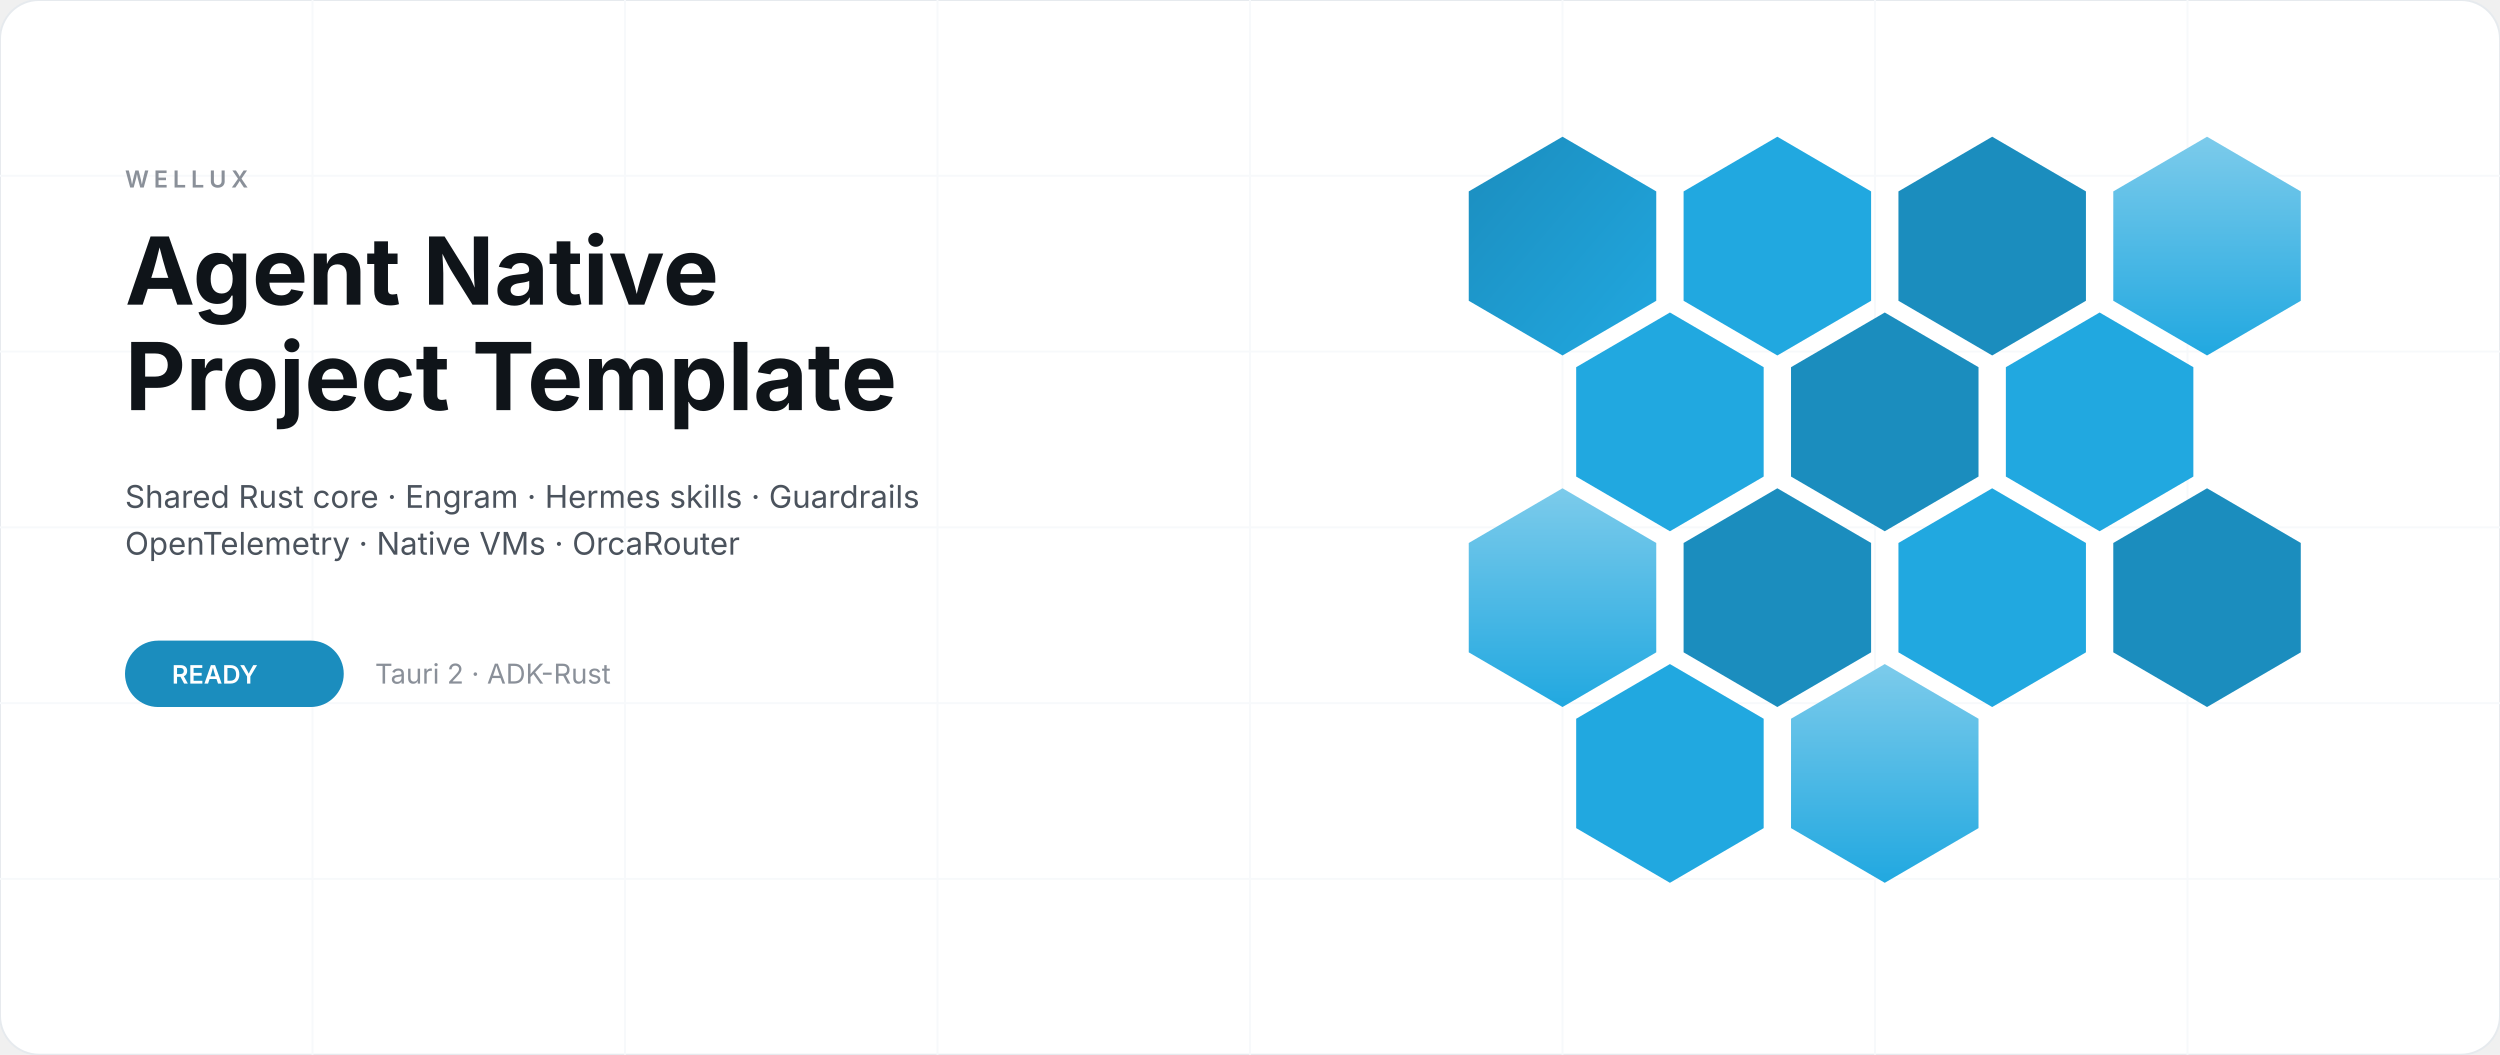
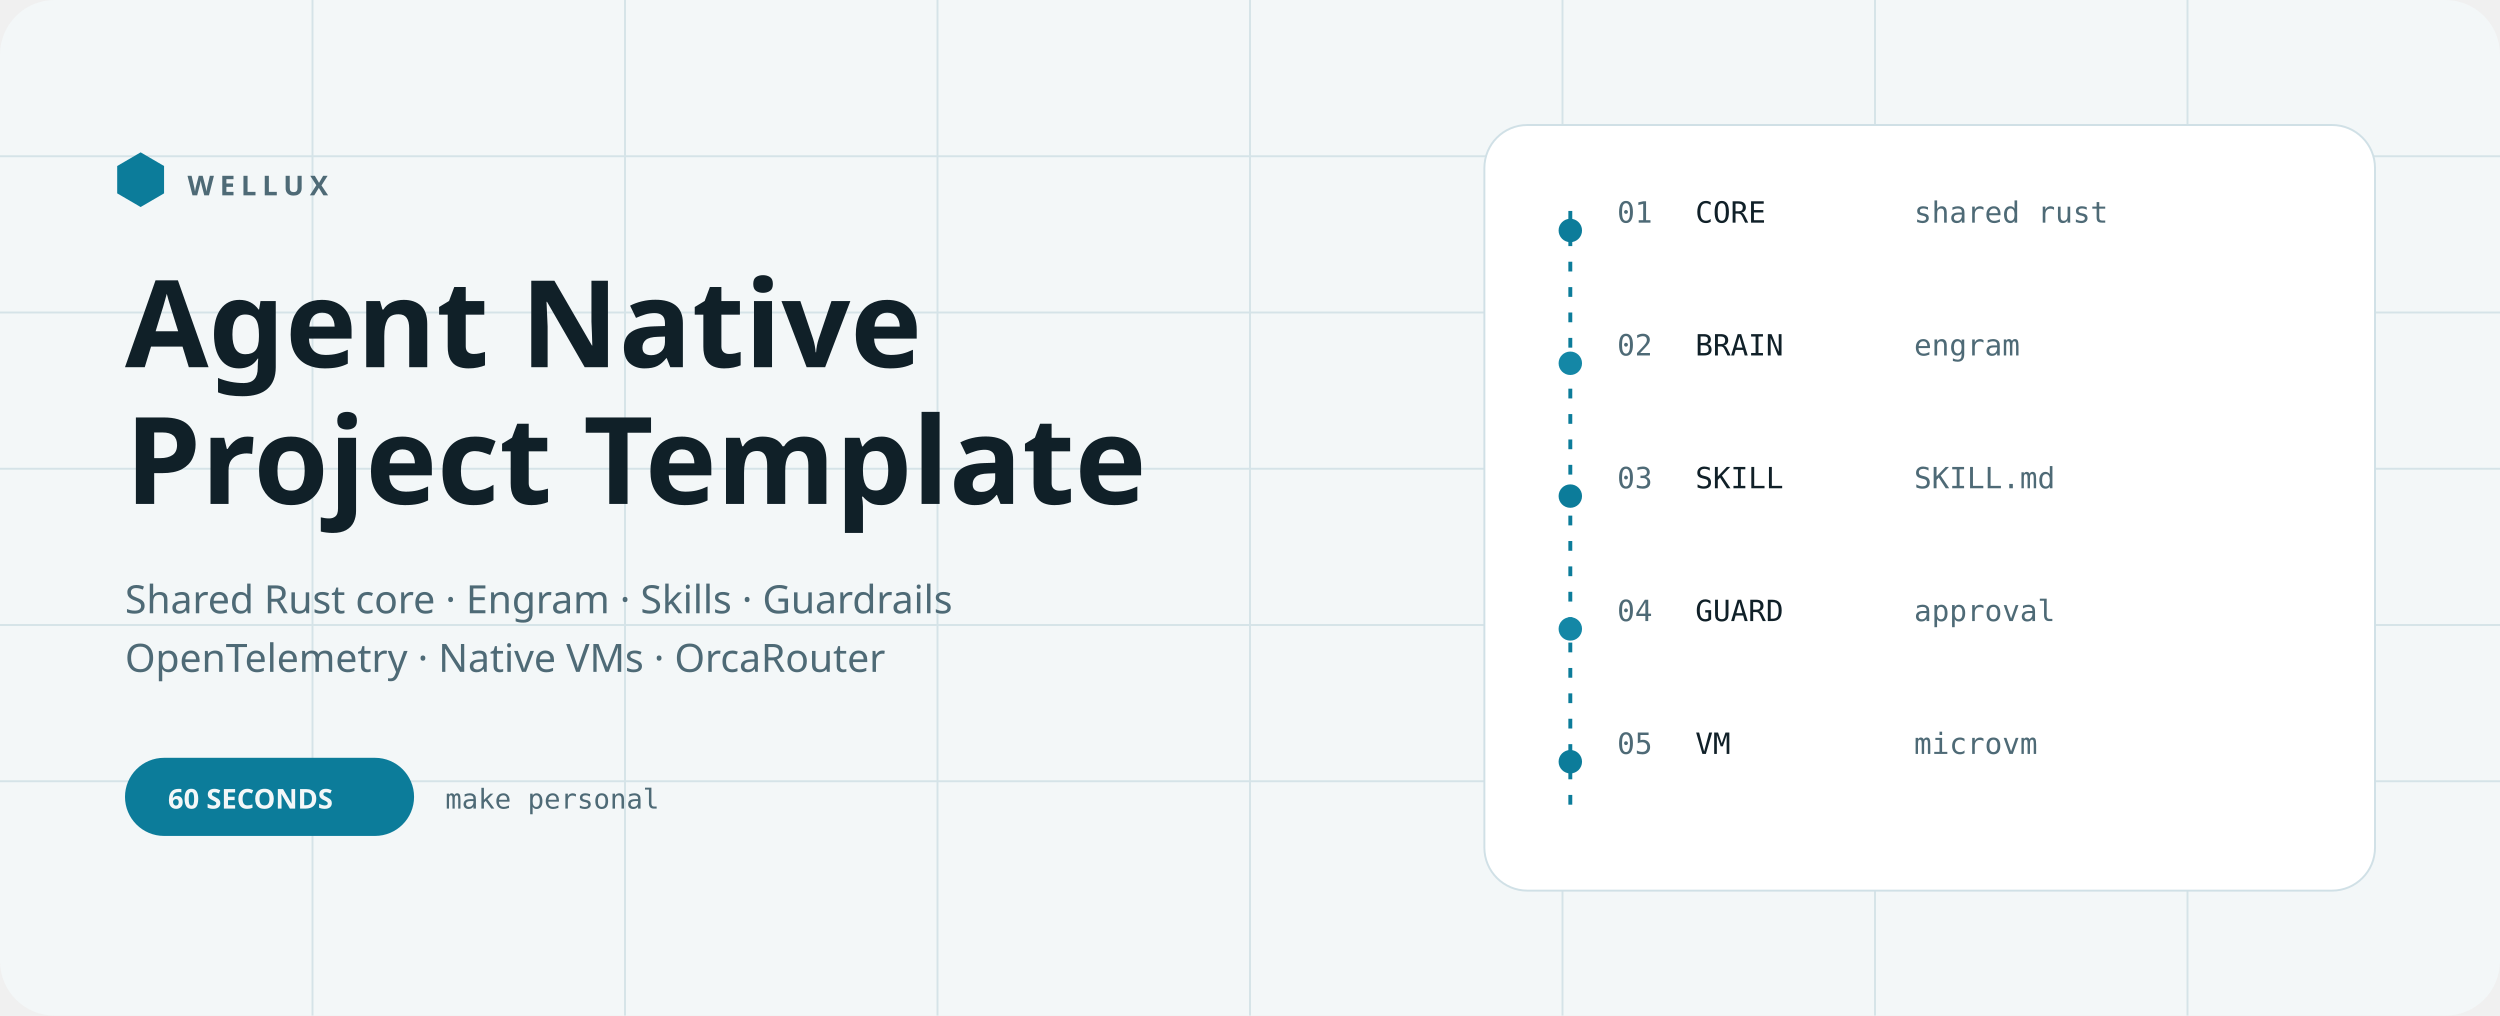
- <svg xmlns="http://www.w3.org/2000/svg" viewBox="0 0 1280 540" width="100%">
+ <svg xmlns="http://www.w3.org/2000/svg" viewBox="0 0 1280 520" role="img">
  <defs>
    <style>
-       .rise { animation: rise .85s cubic-bezier(.2,.8,.2,1) both; }
-       .drop { animation: drop .65s cubic-bezier(.2,.8,.2,1) both; }
-       .float { animation: float 5s ease-in-out infinite; }
-       .glow { animation: glow 3s ease-in-out infinite; }
-       @keyframes rise { from { opacity: 0; transform: translateY(14px); } to { opacity: 1; transform: none; } }
-       @keyframes drop { from { opacity: 0; transform: translateY(-24px); } to { opacity: 1; transform: none; } }
-       @keyframes float { 0%,100% { transform: translateY(0); } 50% { transform: translateY(-5px); } }
-       @keyframes glow { 0%,100% { opacity: .85; } 50% { opacity: 1; } }
-       @media (prefers-reduced-motion: reduce) { .rise, .drop, .float, .glow { animation: none; } }
+       .rise { animation: rise .7s cubic-bezier(.2,.8,.2,1) both; }
+       .flow { stroke-dasharray: 5 8; animation: flow 2.4s linear infinite; }
+       .glow { animation: glow 3.2s ease-in-out infinite; }
+       @keyframes rise { from { opacity: 0; transform: translateY(12px); } to { opacity: 1; transform: none; } }
+       @keyframes flow { to { stroke-dashoffset: -52; } }
+       @keyframes glow { 0%,100% { opacity: .55; } 50% { opacity: 1; } }
+       @media (prefers-reduced-motion: reduce) {
+         .rise, .flow, .glow { animation: none; }
+       }
    </style>
-     <clipPath id="wall">
-       <rect x="720" y="16" width="520" height="500" />
-     </clipPath>
-     <linearGradient id="g1" x1="0" y1="0" x2="1" y2="1">
-       <stop offset="0%" stop-color="#1B8DBE" />
-       <stop offset="100%" stop-color="#21A8E0" />
-     </linearGradient>
-     <linearGradient id="g2" x1="0" y1="0" x2="0" y2="1">
-       <stop offset="0%" stop-color="#7CCBEB" />
-       <stop offset="100%" stop-color="#21A8E0" />
-     </linearGradient>
  </defs>
-   <rect width="1280" height="540" rx="20" fill="#FFFFFF" stroke="#E6EAEE" />
-   <g stroke="#F7F9FB" stroke-width="1" fill="none">
-     <path d="M0 90 H1280 M0 180 H1280 M0 270 H1280 M0 360 H1280 M0 450 H1280" />
-     <path d="M160 0 V540 M320 0 V540 M480 0 V540 M640 0 V540 M800 0 V540 M960 0 V540 M1120 0 V540" />
+   <rect width="1280" height="520" rx="28" fill="#F3F7F8" />
+   <g stroke="#D5E3E8" stroke-width="1" fill="none">
+     <path d="M0 80 H1280 M0 160 H1280 M0 240 H1280 M0 320 H1280 M0 400 H1280" />
+     <path d="M160 0 V520 M320 0 V520 M480 0 V520 M640 0 V520 M800 0 V520 M960 0 V520 M1120 0 V520" />
  </g>
-   <text class="rise" x="64" y="96" font-family="system-ui, -apple-system, sans-serif" font-size="12" font-weight="600" fill="#8A9099" letter-spacing="2.5">WELLUX</text>
-   <text class="rise" x="64" y="156" font-family="system-ui, -apple-system, sans-serif" font-size="48" font-weight="700" fill="#0F1419" style="animation-delay:.06s">Agent Native</text>
-   <text class="rise" x="64" y="210" font-family="system-ui, -apple-system, sans-serif" font-size="48" font-weight="700" fill="#0F1419" style="animation-delay:.12s">Project Template</text>
-   <text class="rise" x="64" y="260" font-family="system-ui, -apple-system, sans-serif" font-size="16" fill="#4B535D" style="animation-delay:.22s">Shared Rust core · Engram · Hermes skills · Guardrails</text>
-   <text class="rise" x="64" y="284" font-family="system-ui, -apple-system, sans-serif" font-size="16" fill="#4B535D" style="animation-delay:.26s">OpenTelemetry · Native VMs · OrcaRouter</text>
-   <g class="rise" style="animation-delay:.36s">
-     <rect x="64" y="328" width="112" height="34" rx="17" fill="#1B8DBE" />
-     <text x="88" y="350" font-family="system-ui, -apple-system, sans-serif" font-size="13" font-weight="600" fill="#FFFFFF">READY</text>
-     <text x="192" y="350" font-family="system-ui, -apple-system, sans-serif" font-size="14" fill="#8A9099">Tauri 2 · ADK-Rust</text>
+   <g class="rise">
+     <polygon points="72,78 84,85 84,99 72,106 60,99 60,85" fill="#0C7C9A" />
+     <text x="96" y="100" font-family="ui-sans-serif, system-ui, sans-serif" font-size="14" font-weight="650" letter-spacing="3" fill="#4E6A76">WELLUX</text>
  </g>
-   <g clip-path="url(#wall)">
-     <path class="drop float glow" d="M800 70 l48 28 v56 l-48 28 l-48-28 v-56 z" fill="url(#g1)" style="animation-delay:.2s" />
-     <path class="drop float glow" d="M910 70 l48 28 v56 l-48 28 l-48-28 v-56 z" fill="#21A8E0" style="animation-delay:.3s" />
-     <path class="drop float glow" d="M1020 70 l48 28 v56 l-48 28 l-48-28 v-56 z" fill="#1B8DBE" style="animation-delay:.4s" />
-     <path class="drop float glow" d="M1130 70 l48 28 v56 l-48 28 l-48-28 v-56 z" fill="url(#g2)" style="animation-delay:.5s" />
-     <path class="drop float glow" d="M855 160 l48 28 v56 l-48 28 l-48-28 v-56 z" fill="#21A8E0" style="animation-delay:.35s" />
-     <path class="drop float glow" d="M965 160 l48 28 v56 l-48 28 l-48-28 v-56 z" fill="#1B8DBE" style="animation-delay:.45s" />
-     <path class="drop float glow" d="M1075 160 l48 28 v56 l-48 28 l-48-28 v-56 z" fill="#21A8E0" style="animation-delay:.55s" />
-     <path class="drop float glow" d="M800 250 l48 28 v56 l-48 28 l-48-28 v-56 z" fill="url(#g2)" style="animation-delay:.5s" />
-     <path class="drop float glow" d="M910 250 l48 28 v56 l-48 28 l-48-28 v-56 z" fill="#1B8DBE" style="animation-delay:.6s" />
-     <path class="drop float glow" d="M1020 250 l48 28 v56 l-48 28 l-48-28 v-56 z" fill="#21A8E0" style="animation-delay:.7s" />
-     <path class="drop float glow" d="M1130 250 l48 28 v56 l-48 28 l-48-28 v-56 z" fill="#1B8DBE" style="animation-delay:.8s" />
-     <path class="drop float glow" d="M855 340 l48 28 v56 l-48 28 l-48-28 v-56 z" fill="#21A8E0" style="animation-delay:.65s" />
-     <path class="drop float glow" d="M965 340 l48 28 v56 l-48 28 l-48-28 v-56 z" fill="url(#g2)" style="animation-delay:.75s" />
+   <text class="rise" x="64" y="188" font-family="ui-sans-serif, system-ui, sans-serif" font-size="62" font-weight="680" fill="#102028" style="animation-delay:.06s">Agent Native</text>
+   <text class="rise" x="64" y="258" font-family="ui-sans-serif, system-ui, sans-serif" font-size="62" font-weight="680" fill="#102028" style="animation-delay:.12s">Project Template</text>
+   <text class="rise" x="64" y="314" font-family="ui-sans-serif, system-ui, sans-serif" font-size="20" fill="#4E6A76" style="animation-delay:.2s">Shared Rust core · Engram · Skills · Guardrails</text>
+   <text class="rise" x="64" y="344" font-family="ui-sans-serif, system-ui, sans-serif" font-size="20" fill="#4E6A76" style="animation-delay:.24s">OpenTelemetry · Native VMs · OrcaRouter</text>
+   <g class="rise" style="animation-delay:.32s">
+     <rect x="64" y="388" width="148" height="40" rx="20" fill="#0C7C9A" />
+     <text x="86" y="414" font-family="ui-sans-serif, system-ui, sans-serif" font-size="14" font-weight="700" fill="#F3F7F8">60 SECONDS</text>
+     <text x="228" y="414" font-family="ui-monospace, monospace" font-size="14" fill="#4E6A76">make personal</text>
+   </g>
+   <rect x="760" y="64" width="456" height="392" rx="22" fill="#FFFFFF" stroke="#D0E0E6" />
+   <line class="flow" x1="804" y1="108" x2="804" y2="412" stroke="#0C7C9A" stroke-width="2" />
+   <g font-family="ui-monospace, monospace" font-size="15">
+     <g class="rise" style="animation-delay:.15s">
+       <circle class="glow" cx="804" cy="118" r="6" fill="#0C7C9A" />
+       <text x="828" y="114" fill="#4E6A76">01</text>
+       <text x="868" y="114" fill="#102028">CORE</text>
+       <text x="980" y="114" fill="#4E6A76">shared rust</text>
+     </g>
+     <g class="rise" style="animation-delay:.22s">
+       <circle class="glow" cx="804" cy="186" r="6" fill="#1487A6" />
+       <text x="828" y="182" fill="#4E6A76">02</text>
+       <text x="868" y="182" fill="#102028">BRAIN</text>
+       <text x="980" y="182" fill="#4E6A76">engram</text>
+     </g>
+     <g class="rise" style="animation-delay:.29s">
+       <circle class="glow" cx="804" cy="254" r="6" fill="#0C7C9A" />
+       <text x="828" y="250" fill="#4E6A76">03</text>
+       <text x="868" y="250" fill="#102028">SKILL</text>
+       <text x="980" y="250" fill="#4E6A76">SKILL.md</text>
+     </g>
+     <g class="rise" style="animation-delay:.36s">
+       <circle class="glow" cx="804" cy="322" r="6" fill="#1487A6" />
+       <text x="828" y="318" fill="#4E6A76">04</text>
+       <text x="868" y="318" fill="#102028">GUARD</text>
+       <text x="980" y="318" fill="#4E6A76">approval</text>
+     </g>
+     <g class="rise" style="animation-delay:.43s">
+       <circle class="glow" cx="804" cy="390" r="6" fill="#0C7C9A" />
+       <text x="828" y="386" fill="#4E6A76">05</text>
+       <text x="868" y="386" fill="#102028">VM</text>
+       <text x="980" y="386" fill="#4E6A76">microvm</text>
+     </g>
  </g>
</svg>
